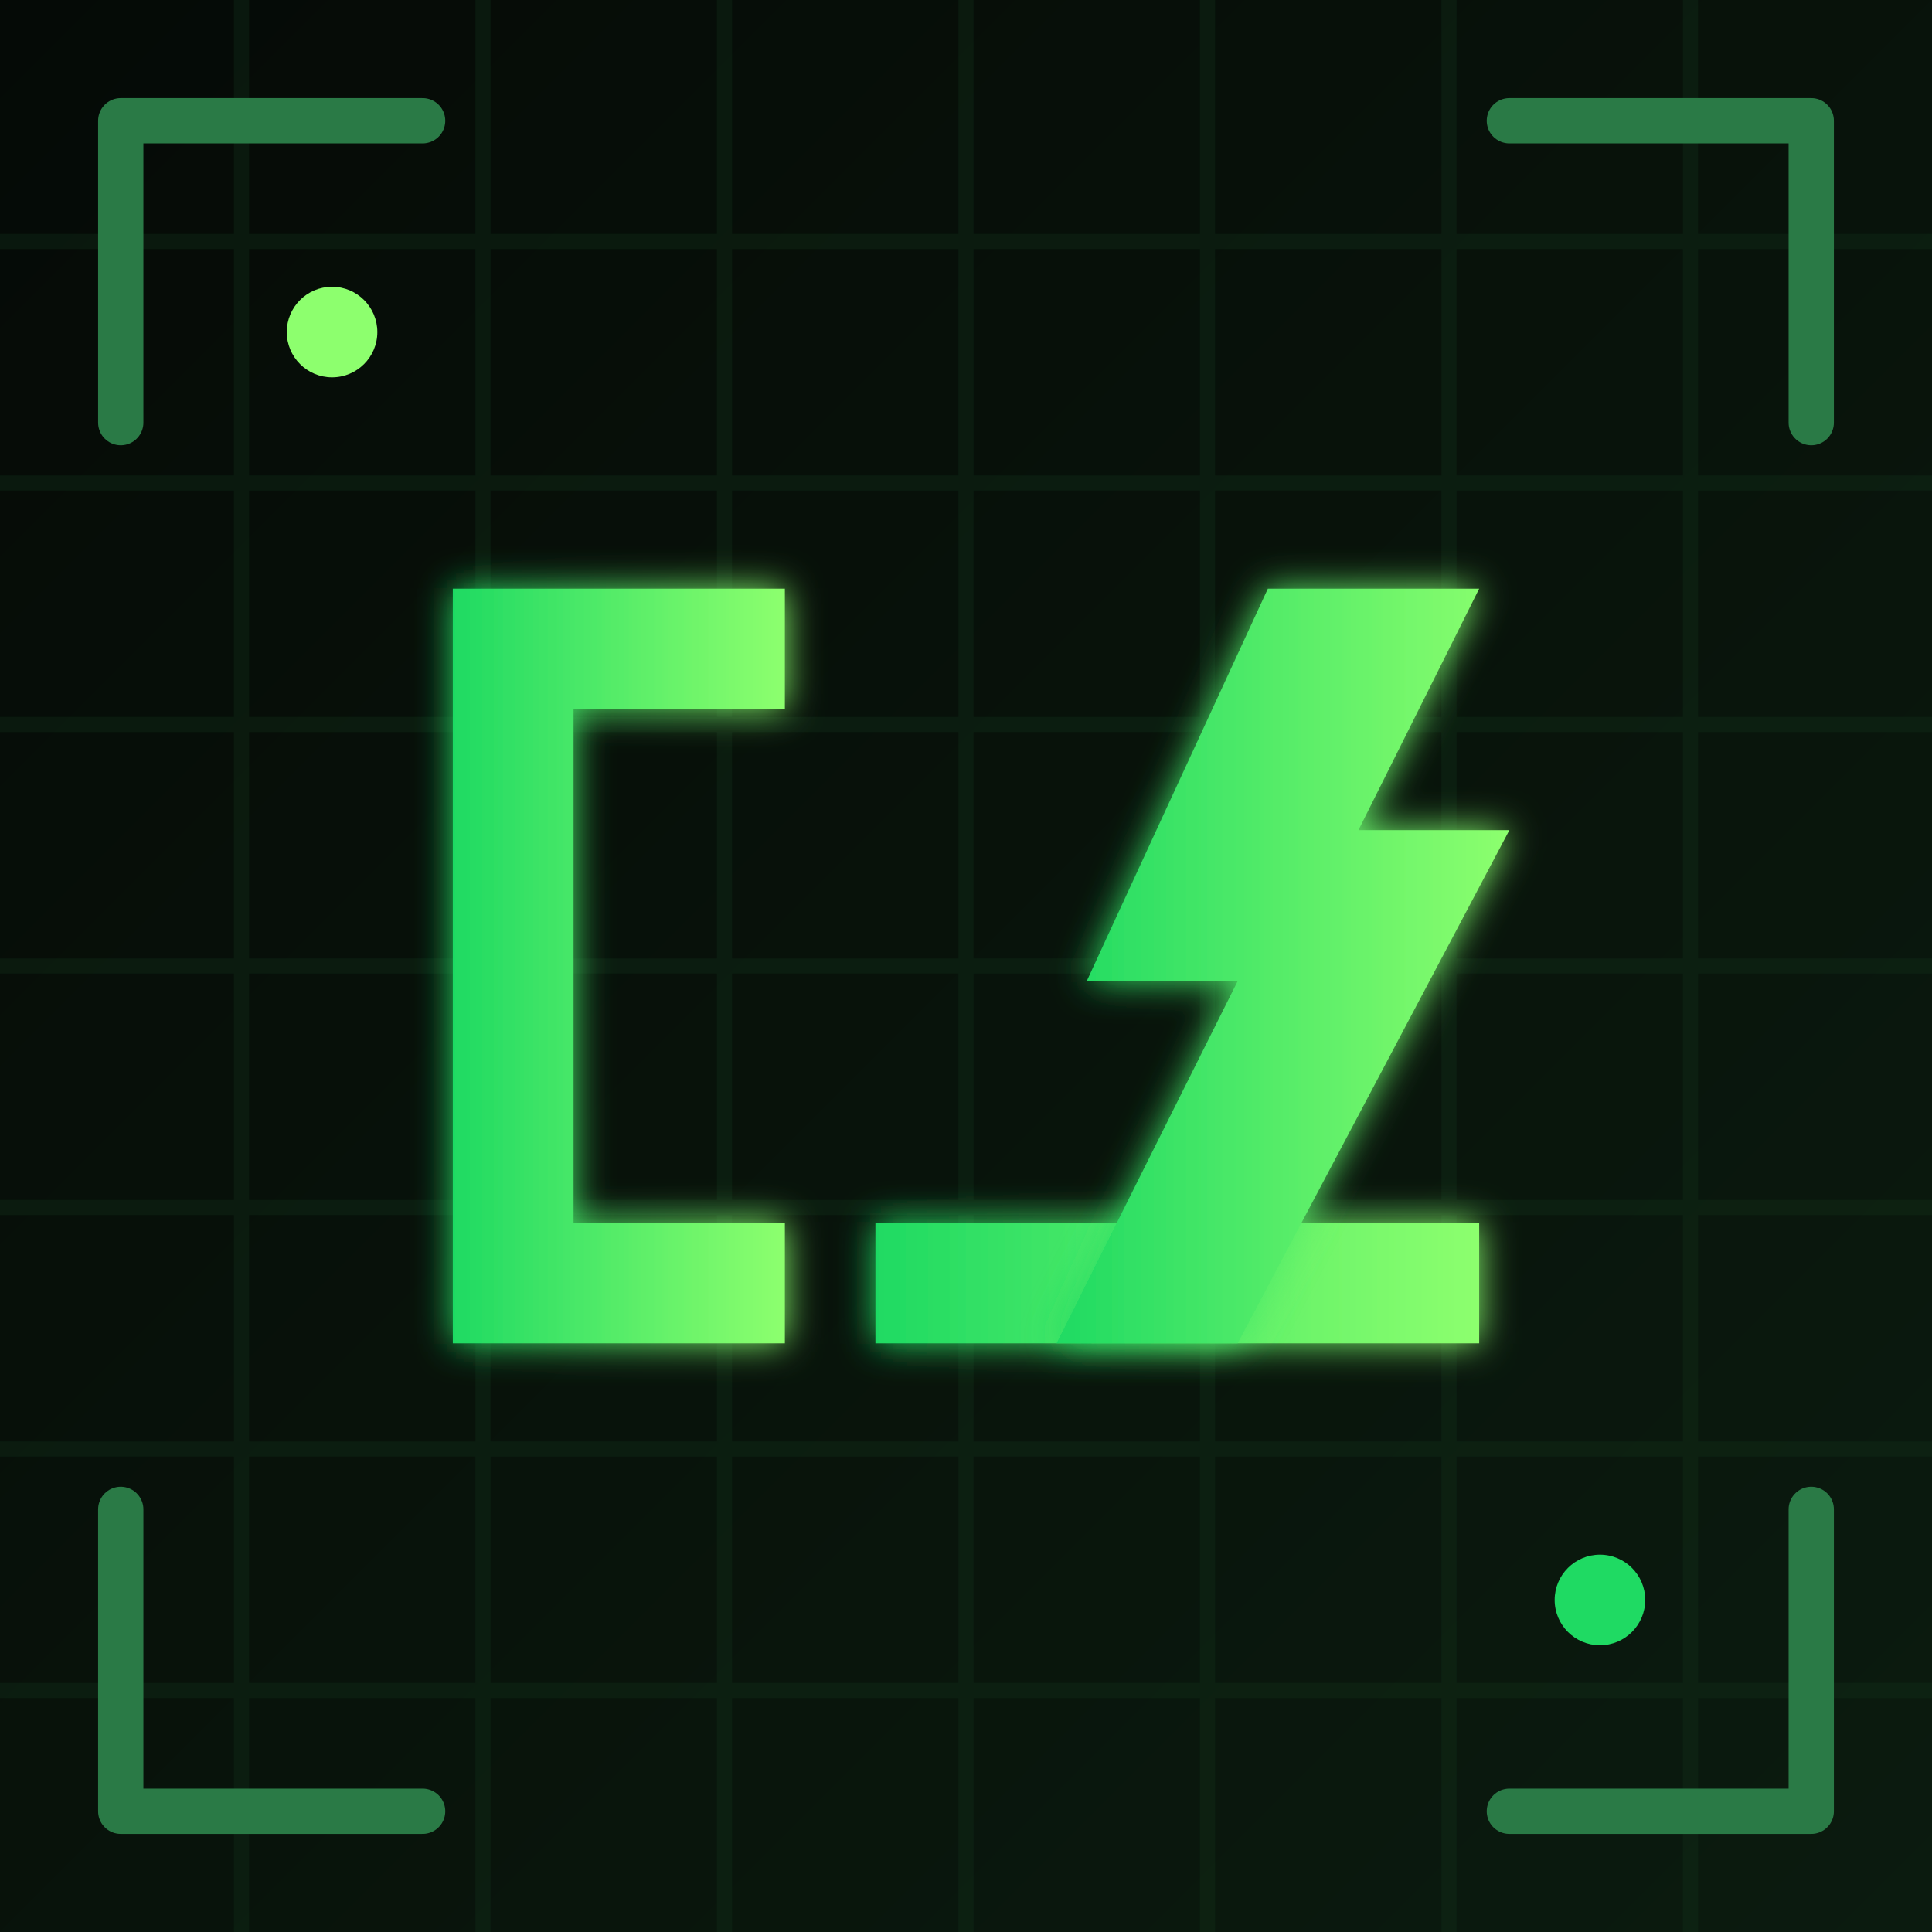
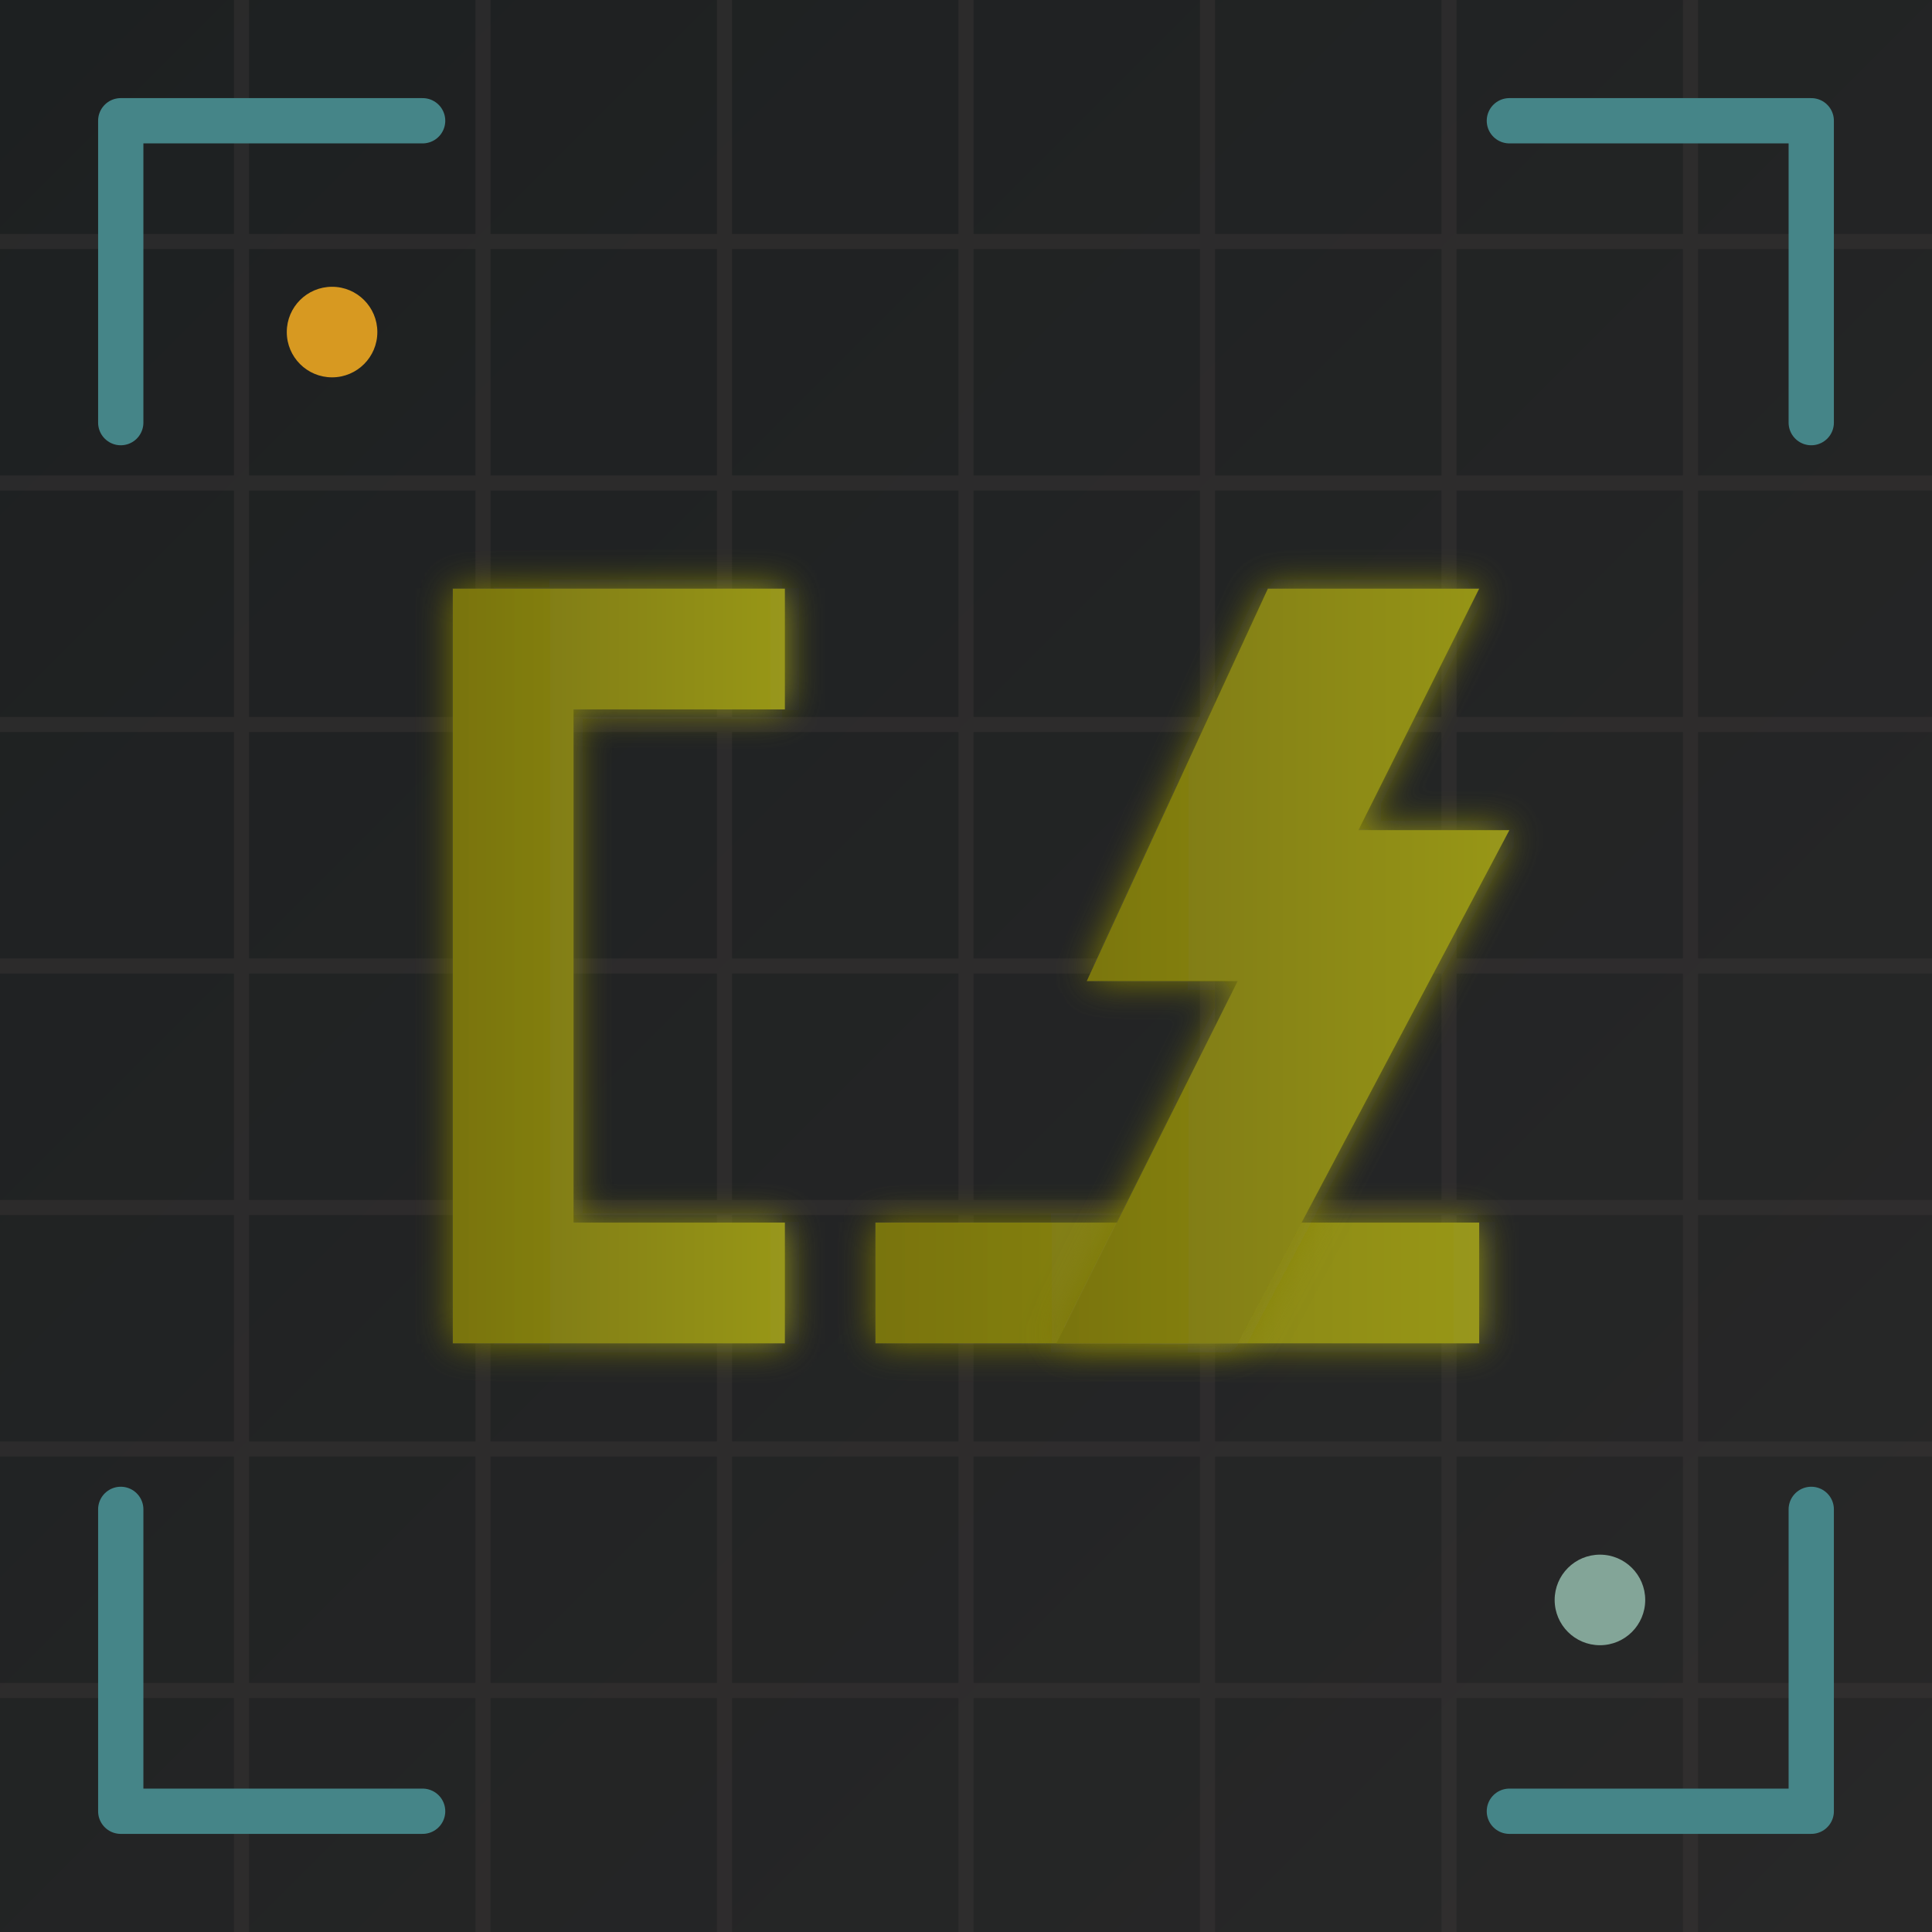
<svg xmlns="http://www.w3.org/2000/svg" viewBox="0 0 128 128" role="img" aria-label="hieulw devops favicon">
  <defs>
    <linearGradient id="bg" x1="0" y1="0" x2="1" y2="1">
-       <stop offset="0%" stop-color="#050a06" />
-       <stop offset="100%" stop-color="#0b1b0f" />
+       <stop offset="0%" stop-color="#1d2021" />
+       <stop offset="100%" stop-color="#282828" />
    </linearGradient>
    <linearGradient id="neon" x1="0" y1="0" x2="1" y2="0">
-       <stop offset="0%" stop-color="#1fda63" />
-       <stop offset="100%" stop-color="#8dff6e" />
+       <stop offset="0%" stop-color="#79740e" />
+       <stop offset="100%" stop-color="#98971a" />
    </linearGradient>
    <filter id="glow" x="-50%" y="-50%" width="200%" height="200%">
      <feGaussianBlur stdDeviation="1.2" result="blur" />
      <feMerge>
        <feMergeNode in="blur" />
        <feMergeNode in="SourceGraphic" />
      </feMerge>
    </filter>
  </defs>
  <rect x="0" y="0" width="128" height="128" fill="url(#bg)" />
-   <path d="M0 16h128M0 32h128M0 48h128M0 64h128M0 80h128M0 96h128M0 112h128M16 0v128M32 0v128M48 0v128M64 0v128M80 0v128M96 0v128M112 0v128" stroke="#10301b" stroke-width="1" opacity="0.35" />
-   <path d="M8 8h20M8 8v20M120 8h-20M120 8v20M8 120h20M8 120v-20M120 120h-20M120 120v-20" stroke="#2a7a46" stroke-width="3" stroke-linecap="round" />
+   <path d="M0 16h128M0 32h128M0 48h128M0 64h128M0 80h128M0 96h128M0 112h128M16 0v128M32 0v128M48 0v128M64 0v128M80 0v128M96 0v128M112 0v128" stroke="#3c3836" stroke-width="1" opacity="0.42" />
+   <path d="M8 8h20M8 8v20M120 8h-20M120 8v20M8 120h20M8 120v-20M120 120h-20M120 120v-20" stroke="#458588" stroke-width="3" stroke-linecap="round" />
  <path d="M30 39h22v8h-14v34h14v8H30z" fill="url(#neon)" filter="url(#glow)" />
  <path d="M58 81h40v8H58z" fill="url(#neon)" filter="url(#glow)" />
  <path d="M84 39h14l-8 16h10l-18 34h-12l12-24H72z" fill="url(#neon)" filter="url(#glow)" />
-   <circle cx="22" cy="22" r="3" fill="#8dff6e" />
-   <circle cx="106" cy="106" r="3" fill="#1fda63" />
+   <circle cx="22" cy="22" r="3" fill="#d79921" />
+   <circle cx="106" cy="106" r="3" fill="#83a598" />
</svg>
